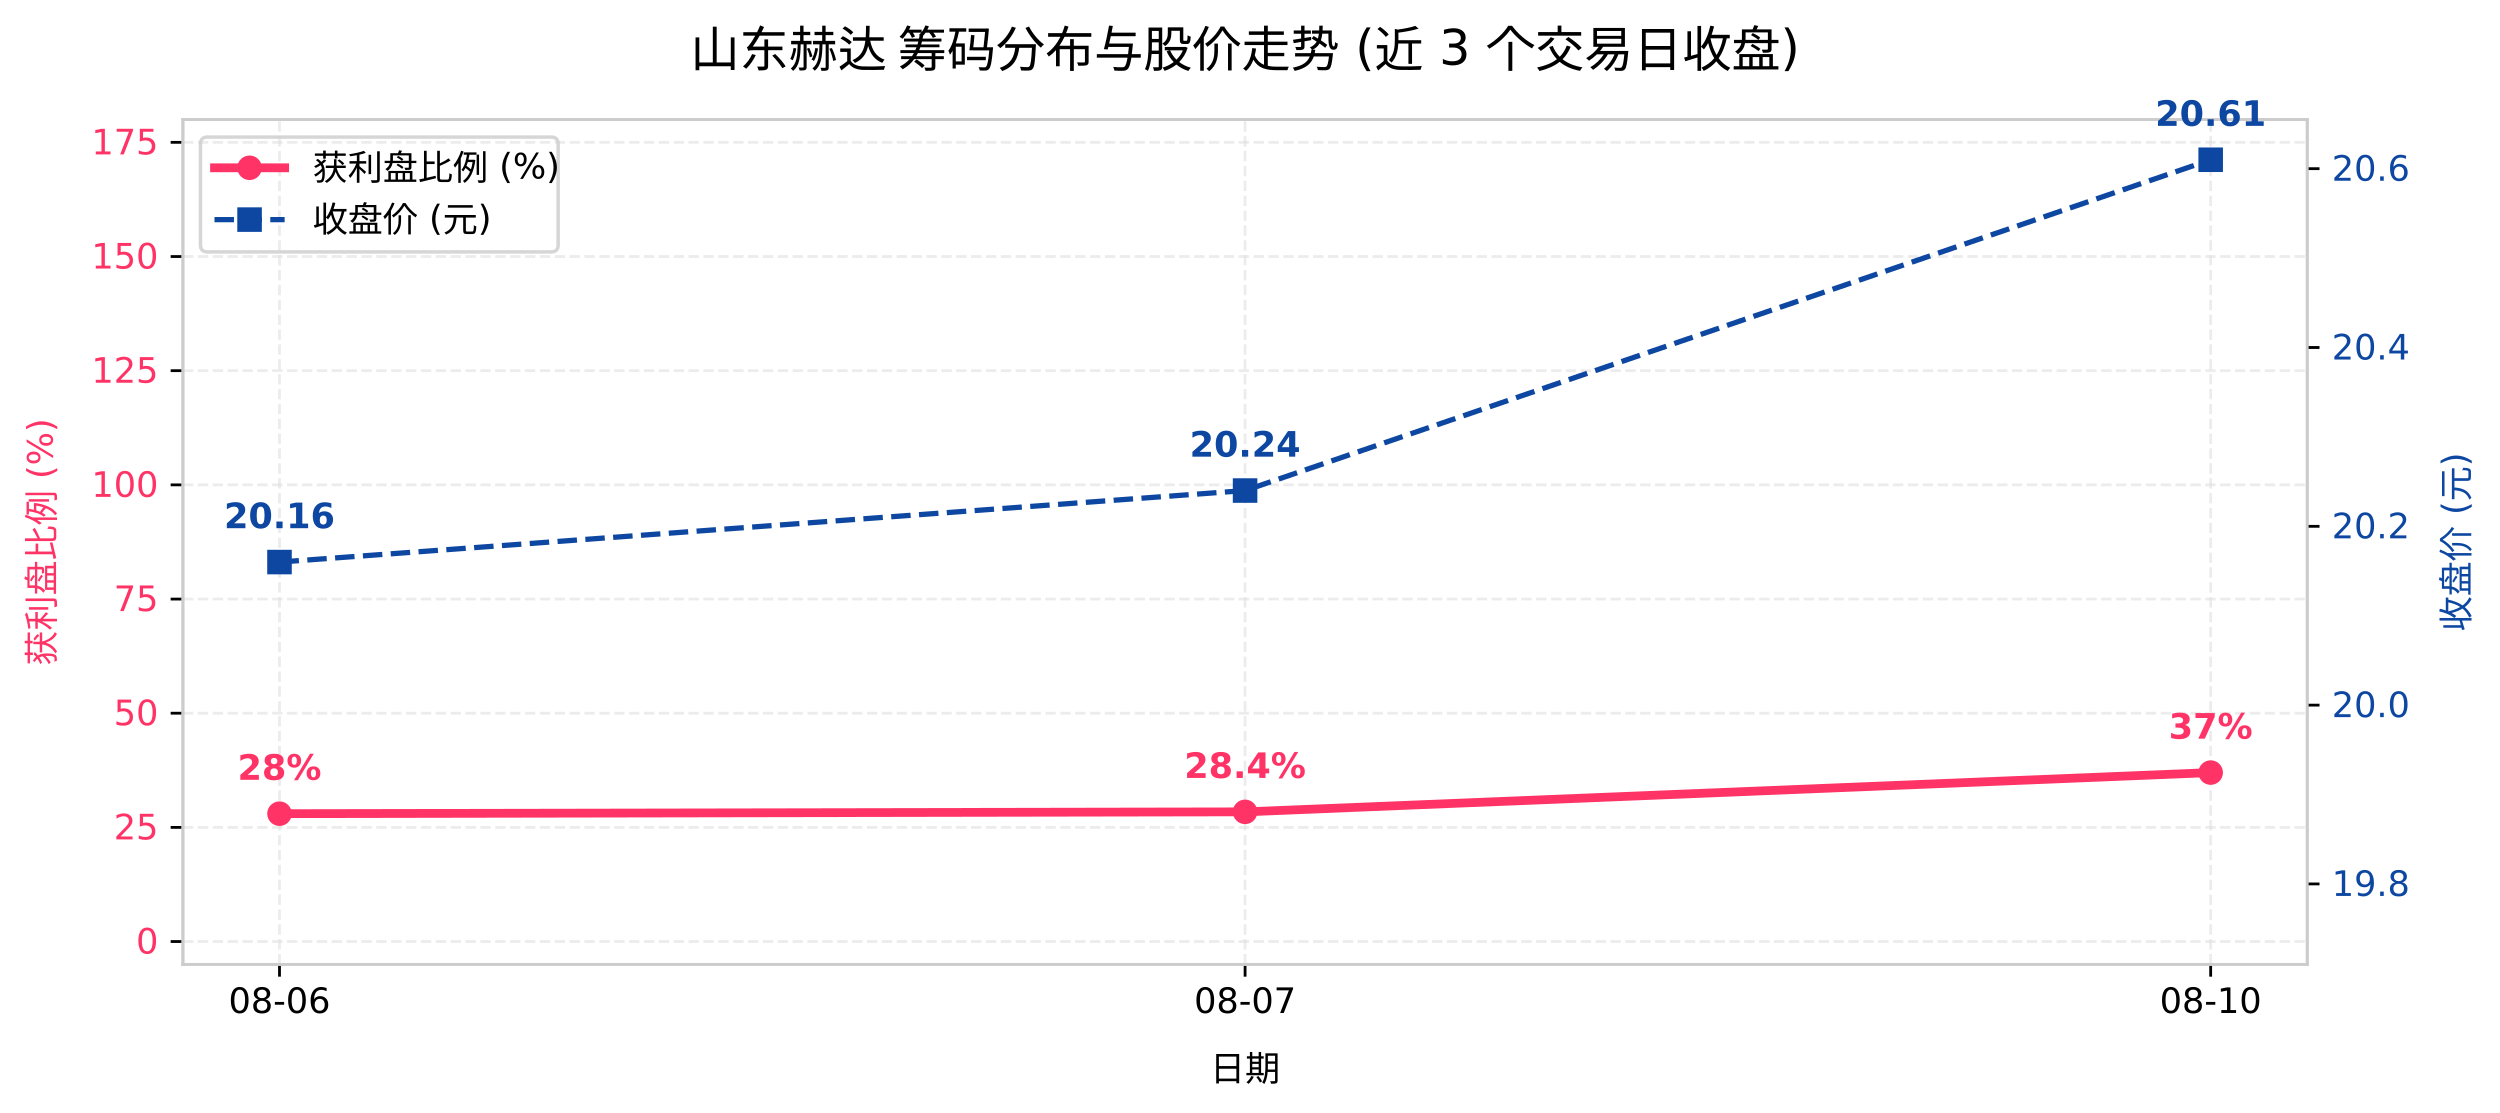
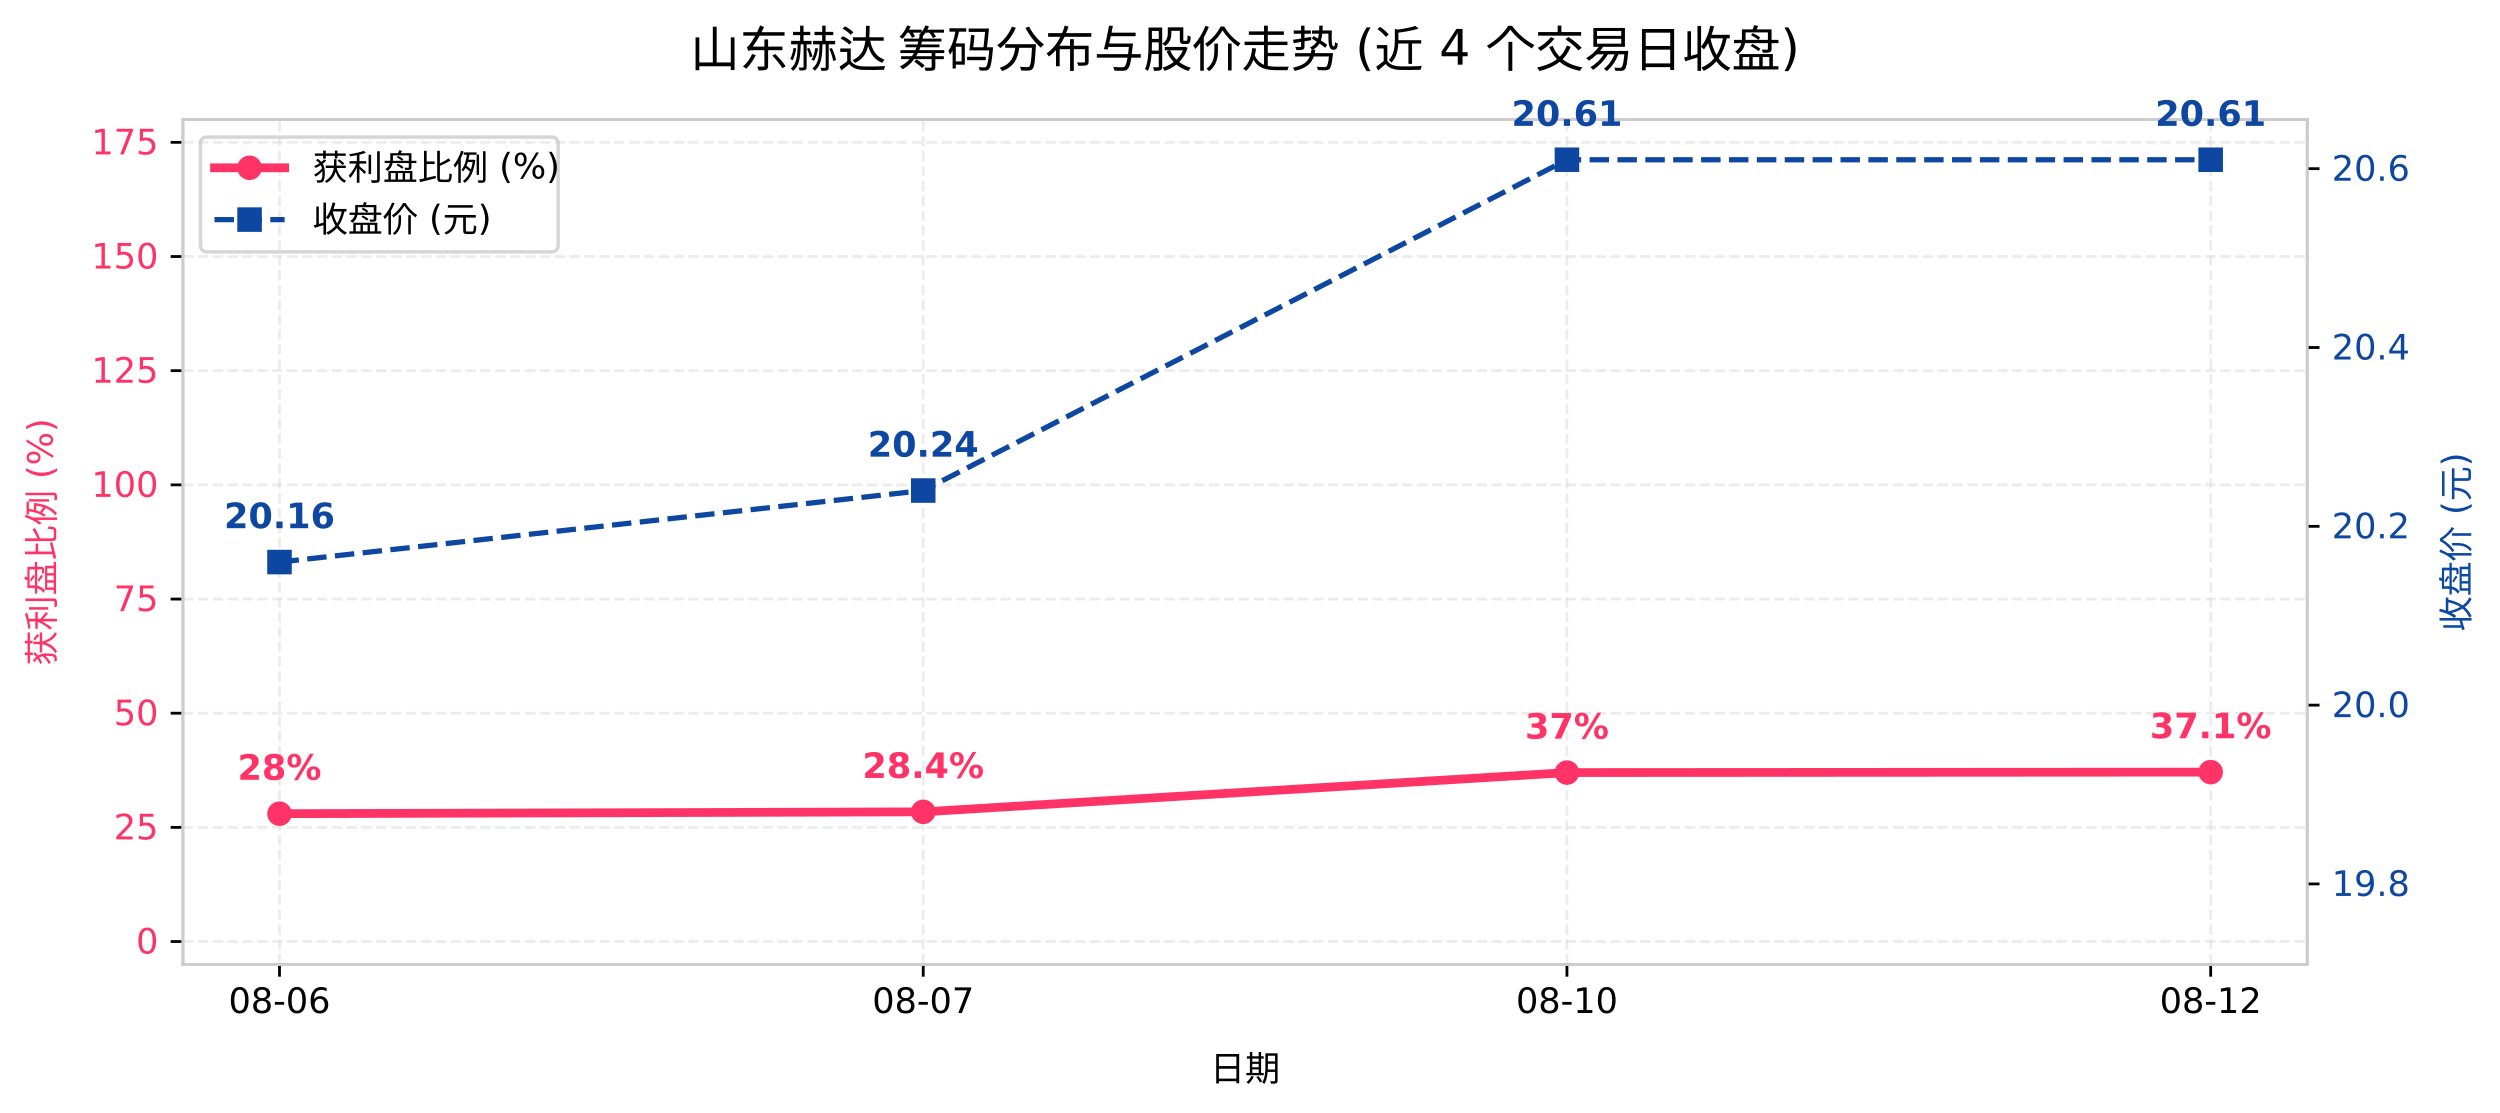
<svg xmlns="http://www.w3.org/2000/svg" xmlns:xlink="http://www.w3.org/1999/xlink" width="712.848pt" height="317.114pt" viewBox="0 0 712.848 317.114" version="1.1">
  <defs>
    <style type="text/css">*{stroke-linejoin: round; stroke-linecap: butt}</style>
  </defs>
  <g id="figure_1">
    <g id="patch_1">
      <path d="M 0 317.114  L 712.848 317.114  L 712.848 0  L 0 0  L 0 317.114  z " style="fill: none" />
    </g>
    <g id="axes_1">
      <g id="patch_2">
        <path d="M 52.163 274.983  L 657.883 274.983  L 657.883 34.08  L 52.163 34.08  L 52.163 274.983  z " style="fill: none" />
      </g>
      <g id="matplotlib.axis_1">
        <g id="xtick_1">
          <g id="line2d_1">
-             <path d="M 79.695 274.983  L 79.695 34.08  " clip-path="url(#p361a620a42)" style="fill: none; stroke-dasharray: 2.96,1.28; stroke-dashoffset: 0; stroke: #e0e0e0; stroke-opacity: 0.6; stroke-width: 0.8" />
+             <path d="M 79.695 274.983  L 79.695 34.08  " clip-path="url(#pfaf0a59a9a)" style="fill: none; stroke-dasharray: 2.96,1.28; stroke-dashoffset: 0; stroke: #e0e0e0; stroke-opacity: 0.6; stroke-width: 0.8" />
          </g>
          <g id="line2d_2">
            <defs>
-               <path id="me8ae6f4b35" d="M 0 0  L 0 3.5  " style="stroke: #000000; stroke-width: 0.8" />
+               <path id="m02ca664177" d="M 0 0  L 0 3.5  " style="stroke: #000000; stroke-width: 0.8" />
            </defs>
            <g>
-               <use xlink:href="#me8ae6f4b35" x="79.695" y="274.983" style="stroke: #000000; stroke-width: 0.8" />
+               <use xlink:href="#m02ca664177" x="79.695" y="274.983" style="stroke: #000000; stroke-width: 0.8" />
            </g>
          </g>
          <g id="text_1">
            <text style="font: 10px 'WenQuanYi Zen Hei', 'DejaVu Sans', 'Arial', sans-serif; text-anchor: middle" x="79.695" y="288.839" transform="rotate(-0 79.69523 288.8391)">08-06</text>
          </g>
        </g>
        <g id="xtick_2">
          <g id="line2d_3">
-             <path d="M 355.022 274.983  L 355.022 34.08  " clip-path="url(#p361a620a42)" style="fill: none; stroke-dasharray: 2.96,1.28; stroke-dashoffset: 0; stroke: #e0e0e0; stroke-opacity: 0.6; stroke-width: 0.8" />
+             <path d="M 263.247 274.983  L 263.247 34.08  " clip-path="url(#pfaf0a59a9a)" style="fill: none; stroke-dasharray: 2.96,1.28; stroke-dashoffset: 0; stroke: #e0e0e0; stroke-opacity: 0.6; stroke-width: 0.8" />
          </g>
          <g id="line2d_4">
            <g>
-               <use xlink:href="#me8ae6f4b35" x="355.022" y="274.983" style="stroke: #000000; stroke-width: 0.8" />
+               <use xlink:href="#m02ca664177" x="263.247" y="274.983" style="stroke: #000000; stroke-width: 0.8" />
            </g>
          </g>
          <g id="text_2">
-             <text style="font: 10px 'WenQuanYi Zen Hei', 'DejaVu Sans', 'Arial', sans-serif; text-anchor: middle" x="355.022" y="288.839" transform="rotate(-0 355.0225 288.8391)">08-07</text>
+             <text style="font: 10px 'WenQuanYi Zen Hei', 'DejaVu Sans', 'Arial', sans-serif; text-anchor: middle" x="263.247" y="288.839" transform="rotate(-0 263.2467 288.8391)">08-07</text>
          </g>
        </g>
        <g id="xtick_3">
          <g id="line2d_5">
-             <path d="M 630.35 274.983  L 630.35 34.08  " clip-path="url(#p361a620a42)" style="fill: none; stroke-dasharray: 2.96,1.28; stroke-dashoffset: 0; stroke: #e0e0e0; stroke-opacity: 0.6; stroke-width: 0.8" />
+             <path d="M 446.798 274.983  L 446.798 34.08  " clip-path="url(#pfaf0a59a9a)" style="fill: none; stroke-dasharray: 2.96,1.28; stroke-dashoffset: 0; stroke: #e0e0e0; stroke-opacity: 0.6; stroke-width: 0.8" />
          </g>
          <g id="line2d_6">
            <g>
-               <use xlink:href="#me8ae6f4b35" x="630.35" y="274.983" style="stroke: #000000; stroke-width: 0.8" />
+               <use xlink:href="#m02ca664177" x="446.798" y="274.983" style="stroke: #000000; stroke-width: 0.8" />
            </g>
          </g>
          <g id="text_3">
-             <text style="font: 10px 'WenQuanYi Zen Hei', 'DejaVu Sans', 'Arial', sans-serif; text-anchor: middle" x="630.35" y="288.839" transform="rotate(-0 630.3498 288.8391)">08-10</text>
-           </g>
-         </g>
-         <g id="text_4">
+             <text style="font: 10px 'WenQuanYi Zen Hei', 'DejaVu Sans', 'Arial', sans-serif; text-anchor: middle" x="446.798" y="288.839" transform="rotate(-0 446.7983 288.8391)">08-10</text>
+           </g>
+         </g>
+         <g id="xtick_4">
+           <g id="line2d_7">
+             <path d="M 630.35 274.983  L 630.35 34.08  " clip-path="url(#pfaf0a59a9a)" style="fill: none; stroke-dasharray: 2.96,1.28; stroke-dashoffset: 0; stroke: #e0e0e0; stroke-opacity: 0.6; stroke-width: 0.8" />
+           </g>
+           <g id="line2d_8">
+             <g>
+               <use xlink:href="#m02ca664177" x="630.35" y="274.983" style="stroke: #000000; stroke-width: 0.8" />
+             </g>
+           </g>
+           <g id="text_4">
+             <text style="font: 10px 'WenQuanYi Zen Hei', 'DejaVu Sans', 'Arial', sans-serif; text-anchor: middle" x="630.35" y="288.839" transform="rotate(-0 630.3498 288.8391)">08-12</text>
+           </g>
+         </g>
+         <g id="text_5">
          <text style="font: 10px 'WenQuanYi Zen Hei', 'DejaVu Sans', 'Arial', sans-serif; text-anchor: middle" x="355.022" y="308.253" transform="rotate(-0 355.0225 308.2531)">日期</text>
        </g>
      </g>
      <g id="matplotlib.axis_2">
        <g id="ytick_1">
-           <g id="line2d_7">
-             <path d="M 52.163 268.472  L 657.883 268.472  " clip-path="url(#p361a620a42)" style="fill: none; stroke-dasharray: 2.96,1.28; stroke-dashoffset: 0; stroke: #e0e0e0; stroke-opacity: 0.6; stroke-width: 0.8" />
-           </g>
-           <g id="line2d_8">
+           <g id="line2d_9">
+             <path d="M 52.163 268.472  L 657.883 268.472  " clip-path="url(#pfaf0a59a9a)" style="fill: none; stroke-dasharray: 2.96,1.28; stroke-dashoffset: 0; stroke: #e0e0e0; stroke-opacity: 0.6; stroke-width: 0.8" />
+           </g>
+           <g id="line2d_10">
            <defs>
-               <path id="md43809173e" d="M 0 0  L -3.5 0  " style="stroke: #000000; stroke-width: 0.8" />
+               <path id="m40163fb75c" d="M 0 0  L -3.5 0  " style="stroke: #000000; stroke-width: 0.8" />
            </defs>
            <g>
-               <use xlink:href="#md43809173e" x="52.163" y="268.472" style="stroke: #000000; stroke-width: 0.8" />
-             </g>
-           </g>
-           <g id="text_5">
+               <use xlink:href="#m40163fb75c" x="52.163" y="268.472" style="stroke: #000000; stroke-width: 0.8" />
+             </g>
+           </g>
+           <g id="text_6">
            <text style="fill: #ff3366; font: 10px 'WenQuanYi Zen Hei', 'DejaVu Sans', 'Arial', sans-serif; text-anchor: end" x="45.163" y="271.9" transform="rotate(-0 45.1625 271.9001)">0</text>
          </g>
        </g>
        <g id="ytick_2">
-           <g id="line2d_9">
-             <path d="M 52.163 235.918  L 657.883 235.918  " clip-path="url(#p361a620a42)" style="fill: none; stroke-dasharray: 2.96,1.28; stroke-dashoffset: 0; stroke: #e0e0e0; stroke-opacity: 0.6; stroke-width: 0.8" />
-           </g>
-           <g id="line2d_10">
-             <g>
-               <use xlink:href="#md43809173e" x="52.163" y="235.918" style="stroke: #000000; stroke-width: 0.8" />
-             </g>
-           </g>
-           <g id="text_6">
+           <g id="line2d_11">
+             <path d="M 52.163 235.918  L 657.883 235.918  " clip-path="url(#pfaf0a59a9a)" style="fill: none; stroke-dasharray: 2.96,1.28; stroke-dashoffset: 0; stroke: #e0e0e0; stroke-opacity: 0.6; stroke-width: 0.8" />
+           </g>
+           <g id="line2d_12">
+             <g>
+               <use xlink:href="#m40163fb75c" x="52.163" y="235.918" style="stroke: #000000; stroke-width: 0.8" />
+             </g>
+           </g>
+           <g id="text_7">
            <text style="fill: #ff3366; font: 10px 'WenQuanYi Zen Hei', 'DejaVu Sans', 'Arial', sans-serif; text-anchor: end" x="45.163" y="239.346" transform="rotate(-0 45.1625 239.3457)">25</text>
          </g>
        </g>
        <g id="ytick_3">
-           <g id="line2d_11">
-             <path d="M 52.163 203.363  L 657.883 203.363  " clip-path="url(#p361a620a42)" style="fill: none; stroke-dasharray: 2.96,1.28; stroke-dashoffset: 0; stroke: #e0e0e0; stroke-opacity: 0.6; stroke-width: 0.8" />
-           </g>
-           <g id="line2d_12">
-             <g>
-               <use xlink:href="#md43809173e" x="52.163" y="203.363" style="stroke: #000000; stroke-width: 0.8" />
-             </g>
-           </g>
-           <g id="text_7">
+           <g id="line2d_13">
+             <path d="M 52.163 203.363  L 657.883 203.363  " clip-path="url(#pfaf0a59a9a)" style="fill: none; stroke-dasharray: 2.96,1.28; stroke-dashoffset: 0; stroke: #e0e0e0; stroke-opacity: 0.6; stroke-width: 0.8" />
+           </g>
+           <g id="line2d_14">
+             <g>
+               <use xlink:href="#m40163fb75c" x="52.163" y="203.363" style="stroke: #000000; stroke-width: 0.8" />
+             </g>
+           </g>
+           <g id="text_8">
            <text style="fill: #ff3366; font: 10px 'WenQuanYi Zen Hei', 'DejaVu Sans', 'Arial', sans-serif; text-anchor: end" x="45.163" y="206.791" transform="rotate(-0 45.1625 206.7913)">50</text>
          </g>
        </g>
        <g id="ytick_4">
-           <g id="line2d_13">
-             <path d="M 52.163 170.809  L 657.883 170.809  " clip-path="url(#p361a620a42)" style="fill: none; stroke-dasharray: 2.96,1.28; stroke-dashoffset: 0; stroke: #e0e0e0; stroke-opacity: 0.6; stroke-width: 0.8" />
-           </g>
-           <g id="line2d_14">
-             <g>
-               <use xlink:href="#md43809173e" x="52.163" y="170.809" style="stroke: #000000; stroke-width: 0.8" />
-             </g>
-           </g>
-           <g id="text_8">
+           <g id="line2d_15">
+             <path d="M 52.163 170.809  L 657.883 170.809  " clip-path="url(#pfaf0a59a9a)" style="fill: none; stroke-dasharray: 2.96,1.28; stroke-dashoffset: 0; stroke: #e0e0e0; stroke-opacity: 0.6; stroke-width: 0.8" />
+           </g>
+           <g id="line2d_16">
+             <g>
+               <use xlink:href="#m40163fb75c" x="52.163" y="170.809" style="stroke: #000000; stroke-width: 0.8" />
+             </g>
+           </g>
+           <g id="text_9">
            <text style="fill: #ff3366; font: 10px 'WenQuanYi Zen Hei', 'DejaVu Sans', 'Arial', sans-serif; text-anchor: end" x="45.163" y="174.237" transform="rotate(-0 45.1625 174.2369)">75</text>
          </g>
        </g>
        <g id="ytick_5">
-           <g id="line2d_15">
-             <path d="M 52.163 138.254  L 657.883 138.254  " clip-path="url(#p361a620a42)" style="fill: none; stroke-dasharray: 2.96,1.28; stroke-dashoffset: 0; stroke: #e0e0e0; stroke-opacity: 0.6; stroke-width: 0.8" />
-           </g>
-           <g id="line2d_16">
-             <g>
-               <use xlink:href="#md43809173e" x="52.163" y="138.254" style="stroke: #000000; stroke-width: 0.8" />
-             </g>
-           </g>
-           <g id="text_9">
+           <g id="line2d_17">
+             <path d="M 52.163 138.254  L 657.883 138.254  " clip-path="url(#pfaf0a59a9a)" style="fill: none; stroke-dasharray: 2.96,1.28; stroke-dashoffset: 0; stroke: #e0e0e0; stroke-opacity: 0.6; stroke-width: 0.8" />
+           </g>
+           <g id="line2d_18">
+             <g>
+               <use xlink:href="#m40163fb75c" x="52.163" y="138.254" style="stroke: #000000; stroke-width: 0.8" />
+             </g>
+           </g>
+           <g id="text_10">
            <text style="fill: #ff3366; font: 10px 'WenQuanYi Zen Hei', 'DejaVu Sans', 'Arial', sans-serif; text-anchor: end" x="45.163" y="141.682" transform="rotate(-0 45.1625 141.6825)">100</text>
          </g>
        </g>
        <g id="ytick_6">
-           <g id="line2d_17">
-             <path d="M 52.163 105.7  L 657.883 105.7  " clip-path="url(#p361a620a42)" style="fill: none; stroke-dasharray: 2.96,1.28; stroke-dashoffset: 0; stroke: #e0e0e0; stroke-opacity: 0.6; stroke-width: 0.8" />
-           </g>
-           <g id="line2d_18">
-             <g>
-               <use xlink:href="#md43809173e" x="52.163" y="105.7" style="stroke: #000000; stroke-width: 0.8" />
-             </g>
-           </g>
-           <g id="text_10">
+           <g id="line2d_19">
+             <path d="M 52.163 105.7  L 657.883 105.7  " clip-path="url(#pfaf0a59a9a)" style="fill: none; stroke-dasharray: 2.96,1.28; stroke-dashoffset: 0; stroke: #e0e0e0; stroke-opacity: 0.6; stroke-width: 0.8" />
+           </g>
+           <g id="line2d_20">
+             <g>
+               <use xlink:href="#m40163fb75c" x="52.163" y="105.7" style="stroke: #000000; stroke-width: 0.8" />
+             </g>
+           </g>
+           <g id="text_11">
            <text style="fill: #ff3366; font: 10px 'WenQuanYi Zen Hei', 'DejaVu Sans', 'Arial', sans-serif; text-anchor: end" x="45.163" y="109.128" transform="rotate(-0 45.1625 109.1281)">125</text>
          </g>
        </g>
        <g id="ytick_7">
-           <g id="line2d_19">
-             <path d="M 52.163 73.146  L 657.883 73.146  " clip-path="url(#p361a620a42)" style="fill: none; stroke-dasharray: 2.96,1.28; stroke-dashoffset: 0; stroke: #e0e0e0; stroke-opacity: 0.6; stroke-width: 0.8" />
-           </g>
-           <g id="line2d_20">
-             <g>
-               <use xlink:href="#md43809173e" x="52.163" y="73.146" style="stroke: #000000; stroke-width: 0.8" />
-             </g>
-           </g>
-           <g id="text_11">
+           <g id="line2d_21">
+             <path d="M 52.163 73.146  L 657.883 73.146  " clip-path="url(#pfaf0a59a9a)" style="fill: none; stroke-dasharray: 2.96,1.28; stroke-dashoffset: 0; stroke: #e0e0e0; stroke-opacity: 0.6; stroke-width: 0.8" />
+           </g>
+           <g id="line2d_22">
+             <g>
+               <use xlink:href="#m40163fb75c" x="52.163" y="73.146" style="stroke: #000000; stroke-width: 0.8" />
+             </g>
+           </g>
+           <g id="text_12">
            <text style="fill: #ff3366; font: 10px 'WenQuanYi Zen Hei', 'DejaVu Sans', 'Arial', sans-serif; text-anchor: end" x="45.163" y="76.574" transform="rotate(-0 45.1625 76.57371)">150</text>
          </g>
        </g>
        <g id="ytick_8">
-           <g id="line2d_21">
-             <path d="M 52.163 40.591  L 657.883 40.591  " clip-path="url(#p361a620a42)" style="fill: none; stroke-dasharray: 2.96,1.28; stroke-dashoffset: 0; stroke: #e0e0e0; stroke-opacity: 0.6; stroke-width: 0.8" />
-           </g>
-           <g id="line2d_22">
-             <g>
-               <use xlink:href="#md43809173e" x="52.163" y="40.591" style="stroke: #000000; stroke-width: 0.8" />
-             </g>
-           </g>
-           <g id="text_12">
+           <g id="line2d_23">
+             <path d="M 52.163 40.591  L 657.883 40.591  " clip-path="url(#pfaf0a59a9a)" style="fill: none; stroke-dasharray: 2.96,1.28; stroke-dashoffset: 0; stroke: #e0e0e0; stroke-opacity: 0.6; stroke-width: 0.8" />
+           </g>
+           <g id="line2d_24">
+             <g>
+               <use xlink:href="#m40163fb75c" x="52.163" y="40.591" style="stroke: #000000; stroke-width: 0.8" />
+             </g>
+           </g>
+           <g id="text_13">
            <text style="fill: #ff3366; font: 10px 'WenQuanYi Zen Hei', 'DejaVu Sans', 'Arial', sans-serif; text-anchor: end" x="45.163" y="44.019" transform="rotate(-0 45.1625 44.01932)">175</text>
          </g>
        </g>
-         <g id="text_13">
+         <g id="text_14">
          <text style="fill: #ff3366; font: 10px 'WenQuanYi Zen Hei', 'DejaVu Sans', 'Arial', sans-serif; text-anchor: middle" x="15.463" y="154.532" transform="rotate(-90 15.4625 154.5316)">获利盘比例 (%)</text>
        </g>
      </g>
-       <g id="line2d_23">
-         <path d="M 79.695 232.011  L 355.022 231.49  L 630.35 220.291  " clip-path="url(#p361a620a42)" style="fill: none; stroke: #ff3366; stroke-width: 2.5; stroke-linecap: square" />
+       <g id="line2d_25">
+         <path d="M 79.695 232.011  L 263.247 231.49  L 446.798 220.291  L 630.35 220.161  " clip-path="url(#pfaf0a59a9a)" style="fill: none; stroke: #ff3366; stroke-width: 2.5; stroke-linecap: square" />
        <defs>
-           <path id="m32d929852c" d="M 0 3  C 0.796 3 1.559 2.684 2.121 2.121  C 2.684 1.559 3 0.796 3 0  C 3 -0.796 2.684 -1.559 2.121 -2.121  C 1.559 -2.684 0.796 -3 0 -3  C -0.796 -3 -1.559 -2.684 -2.121 -2.121  C -2.684 -1.559 -3 -0.796 -3 0  C -3 0.796 -2.684 1.559 -2.121 2.121  C -1.559 2.684 -0.796 3 0 3  z " style="stroke: #ff3366" />
+           <path id="mba2c86f7e2" d="M 0 3  C 0.796 3 1.559 2.684 2.121 2.121  C 2.684 1.559 3 0.796 3 0  C 3 -0.796 2.684 -1.559 2.121 -2.121  C 1.559 -2.684 0.796 -3 0 -3  C -0.796 -3 -1.559 -2.684 -2.121 -2.121  C -2.684 -1.559 -3 -0.796 -3 0  C -3 0.796 -2.684 1.559 -2.121 2.121  C -1.559 2.684 -0.796 3 0 3  z " style="stroke: #ff3366" />
        </defs>
-         <g clip-path="url(#p361a620a42)">
-           <use xlink:href="#m32d929852c" x="79.695" y="232.011" style="fill: #ff3366; stroke: #ff3366" />
-           <use xlink:href="#m32d929852c" x="355.022" y="231.49" style="fill: #ff3366; stroke: #ff3366" />
-           <use xlink:href="#m32d929852c" x="630.35" y="220.291" style="fill: #ff3366; stroke: #ff3366" />
+         <g clip-path="url(#pfaf0a59a9a)">
+           <use xlink:href="#mba2c86f7e2" x="79.695" y="232.011" style="fill: #ff3366; stroke: #ff3366" />
+           <use xlink:href="#mba2c86f7e2" x="263.247" y="231.49" style="fill: #ff3366; stroke: #ff3366" />
+           <use xlink:href="#mba2c86f7e2" x="446.798" y="220.291" style="fill: #ff3366; stroke: #ff3366" />
+           <use xlink:href="#mba2c86f7e2" x="630.35" y="220.161" style="fill: #ff3366; stroke: #ff3366" />
        </g>
      </g>
      <g id="patch_3">
        <path d="M 52.163 274.983  L 52.163 34.08  " style="fill: none; stroke: #cccccc; stroke-width: 0.8; stroke-linejoin: miter; stroke-linecap: square" />
      </g>
      <g id="patch_4">
        <path d="M 657.883 274.983  L 657.883 34.08  " style="fill: none; stroke: #cccccc; stroke-width: 0.8; stroke-linejoin: miter; stroke-linecap: square" />
      </g>
      <g id="patch_5">
        <path d="M 52.163 274.983  L 657.883 274.983  " style="fill: none; stroke: #cccccc; stroke-width: 0.8; stroke-linejoin: miter; stroke-linecap: square" />
      </g>
      <g id="patch_6">
        <path d="M 52.163 34.08  L 657.883 34.08  " style="fill: none; stroke: #cccccc; stroke-width: 0.8; stroke-linejoin: miter; stroke-linecap: square" />
      </g>
-       <g id="text_14">
+       <g id="text_15">
        <text style="fill: #ff3366; font: 700 10px 'WenQuanYi Zen Hei', 'DejaVu Sans', 'Arial', sans-serif; text-anchor: middle" x="79.695" y="222.35" transform="rotate(-0 79.69523 222.3501)">28%</text>
      </g>
-       <g id="text_15">
-         <text style="fill: #ff3366; font: 700 10px 'WenQuanYi Zen Hei', 'DejaVu Sans', 'Arial', sans-serif; text-anchor: middle" x="355.022" y="221.829" transform="rotate(-0 355.0225 221.8292)">28.4%</text>
-       </g>
      <g id="text_16">
-         <text style="fill: #ff3366; font: 700 10px 'WenQuanYi Zen Hei', 'DejaVu Sans', 'Arial', sans-serif; text-anchor: middle" x="630.35" y="210.63" transform="rotate(-0 630.3498 210.6305)">37%</text>
+         <text style="fill: #ff3366; font: 700 10px 'WenQuanYi Zen Hei', 'DejaVu Sans', 'Arial', sans-serif; text-anchor: middle" x="263.247" y="221.829" transform="rotate(-0 263.2467 221.8292)">28.4%</text>
+       </g>
+       <g id="text_17">
+         <text style="fill: #ff3366; font: 700 10px 'WenQuanYi Zen Hei', 'DejaVu Sans', 'Arial', sans-serif; text-anchor: middle" x="446.798" y="210.63" transform="rotate(-0 446.7983 210.6305)">37%</text>
+       </g>
+       <g id="text_18">
+         <text style="fill: #ff3366; font: 700 10px 'WenQuanYi Zen Hei', 'DejaVu Sans', 'Arial', sans-serif; text-anchor: middle" x="630.35" y="210.5" transform="rotate(-0 630.3498 210.5003)">37.1%</text>
      </g>
      <g id="legend_1">
        <g id="patch_7">
          <path d="M 59.163 71.829  L 157.15 71.829  Q 159.15 71.829 159.15 69.829  L 159.15 41.08  Q 159.15 39.08 157.15 39.08  L 59.163 39.08  Q 57.163 39.08 57.163 41.08  L 57.163 69.829  Q 57.163 71.829 59.163 71.829  L 59.163 71.829  z " style="fill: none; opacity: 0.8; stroke: #cccccc; stroke-linejoin: miter" />
        </g>
-         <g id="line2d_24">
+         <g id="line2d_26">
          <path d="M 61.163 47.843  L 71.162 47.843  L 81.162 47.843  " style="fill: none; stroke: #ff3366; stroke-width: 2.5; stroke-linecap: square" />
          <g>
-             <use xlink:href="#m32d929852c" x="71.162" y="47.843" style="fill: #ff3366; stroke: #ff3366" />
-           </g>
-         </g>
-         <g id="text_17">
+             <use xlink:href="#mba2c86f7e2" x="71.162" y="47.843" style="fill: #ff3366; stroke: #ff3366" />
+           </g>
+         </g>
+         <g id="text_19">
          <text style="font: 10px 'WenQuanYi Zen Hei', 'DejaVu Sans', 'Arial', sans-serif; text-anchor: start" x="89.162" y="51.343" transform="rotate(-0 89.1625 51.34281)">获利盘比例 (%)</text>
        </g>
-         <g id="line2d_25">
+         <g id="line2d_27">
          <path d="M 61.163 62.619  L 71.162 62.619  L 81.162 62.619  " style="fill: none; stroke-dasharray: 5.55,2.4; stroke-dashoffset: 0; stroke: #0d47a1; stroke-width: 1.5" />
          <defs>
-             <path id="m693825a41d" d="M -3 3  L 3 3  L 3 -3  L -3 -3  z " style="stroke: #0d47a1; stroke-linejoin: miter" />
+             <path id="mcabaf1f9bc" d="M -3 3  L 3 3  L 3 -3  L -3 -3  z " style="stroke: #0d47a1; stroke-linejoin: miter" />
          </defs>
          <g>
-             <use xlink:href="#m693825a41d" x="71.162" y="62.619" style="fill: #0d47a1; stroke: #0d47a1; stroke-linejoin: miter" />
-           </g>
-         </g>
-         <g id="text_18">
+             <use xlink:href="#mcabaf1f9bc" x="71.162" y="62.619" style="fill: #0d47a1; stroke: #0d47a1; stroke-linejoin: miter" />
+           </g>
+         </g>
+         <g id="text_20">
          <text style="font: 10px 'WenQuanYi Zen Hei', 'DejaVu Sans', 'Arial', sans-serif; text-anchor: start" x="89.162" y="66.119" transform="rotate(-0 89.1625 66.11938)">收盘价 (元)</text>
        </g>
      </g>
    </g>
    <g id="axes_2">
      <g id="matplotlib.axis_3">
        <g id="ytick_9">
-           <g id="line2d_26">
+           <g id="line2d_28">
            <defs>
-               <path id="m30f496680c" d="M 0 0  L 3.5 0  " style="stroke: #000000; stroke-width: 0.8" />
+               <path id="mc5f7bcdfaf" d="M 0 0  L 3.5 0  " style="stroke: #000000; stroke-width: 0.8" />
            </defs>
            <g>
-               <use xlink:href="#m30f496680c" x="657.883" y="252.04" style="stroke: #000000; stroke-width: 0.8" />
-             </g>
-           </g>
-           <g id="text_19">
+               <use xlink:href="#mc5f7bcdfaf" x="657.883" y="252.04" style="stroke: #000000; stroke-width: 0.8" />
+             </g>
+           </g>
+           <g id="text_21">
            <text style="fill: #0d47a1; font: 10px 'WenQuanYi Zen Hei', 'DejaVu Sans', 'Arial', sans-serif; text-anchor: start" x="664.883" y="255.468" transform="rotate(-0 664.8825 255.4678)">19.8</text>
          </g>
        </g>
        <g id="ytick_10">
-           <g id="line2d_27">
-             <g>
-               <use xlink:href="#m30f496680c" x="657.883" y="201.055" style="stroke: #000000; stroke-width: 0.8" />
-             </g>
-           </g>
-           <g id="text_20">
+           <g id="line2d_29">
+             <g>
+               <use xlink:href="#mc5f7bcdfaf" x="657.883" y="201.055" style="stroke: #000000; stroke-width: 0.8" />
+             </g>
+           </g>
+           <g id="text_22">
            <text style="fill: #0d47a1; font: 10px 'WenQuanYi Zen Hei', 'DejaVu Sans', 'Arial', sans-serif; text-anchor: start" x="664.883" y="204.483" transform="rotate(-0 664.8825 204.4832)">20.0</text>
          </g>
        </g>
        <g id="ytick_11">
-           <g id="line2d_28">
-             <g>
-               <use xlink:href="#m30f496680c" x="657.883" y="150.07" style="stroke: #000000; stroke-width: 0.8" />
-             </g>
-           </g>
-           <g id="text_21">
+           <g id="line2d_30">
+             <g>
+               <use xlink:href="#mc5f7bcdfaf" x="657.883" y="150.07" style="stroke: #000000; stroke-width: 0.8" />
+             </g>
+           </g>
+           <g id="text_23">
            <text style="fill: #0d47a1; font: 10px 'WenQuanYi Zen Hei', 'DejaVu Sans', 'Arial', sans-serif; text-anchor: start" x="664.883" y="153.499" transform="rotate(-0 664.8825 153.4985)">20.2</text>
          </g>
        </g>
        <g id="ytick_12">
-           <g id="line2d_29">
-             <g>
-               <use xlink:href="#m30f496680c" x="657.883" y="99.086" style="stroke: #000000; stroke-width: 0.8" />
-             </g>
-           </g>
-           <g id="text_22">
+           <g id="line2d_31">
+             <g>
+               <use xlink:href="#mc5f7bcdfaf" x="657.883" y="99.086" style="stroke: #000000; stroke-width: 0.8" />
+             </g>
+           </g>
+           <g id="text_24">
            <text style="fill: #0d47a1; font: 10px 'WenQuanYi Zen Hei', 'DejaVu Sans', 'Arial', sans-serif; text-anchor: start" x="664.883" y="102.514" transform="rotate(-0 664.8825 102.5139)">20.4</text>
          </g>
        </g>
        <g id="ytick_13">
-           <g id="line2d_30">
-             <g>
-               <use xlink:href="#m30f496680c" x="657.883" y="48.101" style="stroke: #000000; stroke-width: 0.8" />
-             </g>
-           </g>
-           <g id="text_23">
+           <g id="line2d_32">
+             <g>
+               <use xlink:href="#mc5f7bcdfaf" x="657.883" y="48.101" style="stroke: #000000; stroke-width: 0.8" />
+             </g>
+           </g>
+           <g id="text_25">
            <text style="fill: #0d47a1; font: 10px 'WenQuanYi Zen Hei', 'DejaVu Sans', 'Arial', sans-serif; text-anchor: start" x="664.883" y="51.529" transform="rotate(-0 664.8825 51.52922)">20.6</text>
          </g>
        </g>
-         <g id="text_24">
+         <g id="text_26">
          <text style="fill: #0d47a1; font: 10px 'WenQuanYi Zen Hei', 'DejaVu Sans', 'Arial', sans-serif; text-anchor: middle" x="703.939" y="154.532" transform="rotate(-90 703.9388 154.5316)">收盘价 (元)</text>
        </g>
      </g>
-       <g id="line2d_31">
-         <path d="M 79.695 160.267  L 355.022 139.873  L 630.35 45.552  " clip-path="url(#p361a620a42)" style="fill: none; stroke-dasharray: 5.55,2.4; stroke-dashoffset: 0; stroke: #0d47a1; stroke-width: 1.5" />
-         <g clip-path="url(#p361a620a42)">
-           <use xlink:href="#m693825a41d" x="79.695" y="160.267" style="fill: #0d47a1; stroke: #0d47a1; stroke-linejoin: miter" />
-           <use xlink:href="#m693825a41d" x="355.022" y="139.873" style="fill: #0d47a1; stroke: #0d47a1; stroke-linejoin: miter" />
-           <use xlink:href="#m693825a41d" x="630.35" y="45.552" style="fill: #0d47a1; stroke: #0d47a1; stroke-linejoin: miter" />
+       <g id="line2d_33">
+         <path d="M 79.695 160.267  L 263.247 139.873  L 446.798 45.552  L 630.35 45.552  " clip-path="url(#pfaf0a59a9a)" style="fill: none; stroke-dasharray: 5.55,2.4; stroke-dashoffset: 0; stroke: #0d47a1; stroke-width: 1.5" />
+         <g clip-path="url(#pfaf0a59a9a)">
+           <use xlink:href="#mcabaf1f9bc" x="79.695" y="160.267" style="fill: #0d47a1; stroke: #0d47a1; stroke-linejoin: miter" />
+           <use xlink:href="#mcabaf1f9bc" x="263.247" y="139.873" style="fill: #0d47a1; stroke: #0d47a1; stroke-linejoin: miter" />
+           <use xlink:href="#mcabaf1f9bc" x="446.798" y="45.552" style="fill: #0d47a1; stroke: #0d47a1; stroke-linejoin: miter" />
+           <use xlink:href="#mcabaf1f9bc" x="630.35" y="45.552" style="fill: #0d47a1; stroke: #0d47a1; stroke-linejoin: miter" />
        </g>
      </g>
      <g id="patch_8">
        <path d="M 52.163 274.983  L 52.163 34.08  " style="fill: none; stroke: #cccccc; stroke-width: 0.8; stroke-linejoin: miter; stroke-linecap: square" />
      </g>
      <g id="patch_9">
        <path d="M 657.883 274.983  L 657.883 34.08  " style="fill: none; stroke: #cccccc; stroke-width: 0.8; stroke-linejoin: miter; stroke-linecap: square" />
      </g>
      <g id="patch_10">
        <path d="M 52.163 274.983  L 657.883 274.983  " style="fill: none; stroke: #cccccc; stroke-width: 0.8; stroke-linejoin: miter; stroke-linecap: square" />
      </g>
      <g id="patch_11">
        <path d="M 52.163 34.08  L 657.883 34.08  " style="fill: none; stroke: #cccccc; stroke-width: 0.8; stroke-linejoin: miter; stroke-linecap: square" />
      </g>
-       <g id="text_25">
+       <g id="text_27">
        <text style="fill: #0d47a1; font: 700 10px 'WenQuanYi Zen Hei', 'DejaVu Sans', 'Arial', sans-serif; text-anchor: middle" x="79.695" y="150.606" transform="rotate(-0 79.69523 150.6064)">20.16</text>
      </g>
-       <g id="text_26">
-         <text style="fill: #0d47a1; font: 700 10px 'WenQuanYi Zen Hei', 'DejaVu Sans', 'Arial', sans-serif; text-anchor: middle" x="355.022" y="130.213" transform="rotate(-0 355.0225 130.2125)">20.24</text>
-       </g>
-       <g id="text_27">
+       <g id="text_28">
+         <text style="fill: #0d47a1; font: 700 10px 'WenQuanYi Zen Hei', 'DejaVu Sans', 'Arial', sans-serif; text-anchor: middle" x="263.247" y="130.213" transform="rotate(-0 263.2467 130.2125)">20.24</text>
+       </g>
+       <g id="text_29">
+         <text style="fill: #0d47a1; font: 700 10px 'WenQuanYi Zen Hei', 'DejaVu Sans', 'Arial', sans-serif; text-anchor: middle" x="446.798" y="35.891" transform="rotate(-0 446.7983 35.89092)">20.61</text>
+       </g>
+       <g id="text_30">
        <text style="fill: #0d47a1; font: 700 10px 'WenQuanYi Zen Hei', 'DejaVu Sans', 'Arial', sans-serif; text-anchor: middle" x="630.35" y="35.891" transform="rotate(-0 630.3498 35.89092)">20.61</text>
      </g>
-       <g id="text_28">
-         <text style="font: 14px 'WenQuanYi Zen Hei', 'DejaVu Sans', 'Arial', sans-serif; text-anchor: middle" x="355.022" y="19.08" transform="rotate(-0 355.0225 19.08031)">山东赫达 筹码分布与股价走势 (近 3 个交易日收盘)</text>
+       <g id="text_31">
+         <text style="font: 14px 'WenQuanYi Zen Hei', 'DejaVu Sans', 'Arial', sans-serif; text-anchor: middle" x="355.022" y="19.08" transform="rotate(-0 355.0225 19.08031)">山东赫达 筹码分布与股价走势 (近 4 个交易日收盘)</text>
      </g>
    </g>
  </g>
  <defs>
-     <clipPath id="p361a620a42">
+     <clipPath id="pfaf0a59a9a">
      <rect x="52.163" y="34.08" width="605.72" height="240.903" />
    </clipPath>
  </defs>
</svg>
